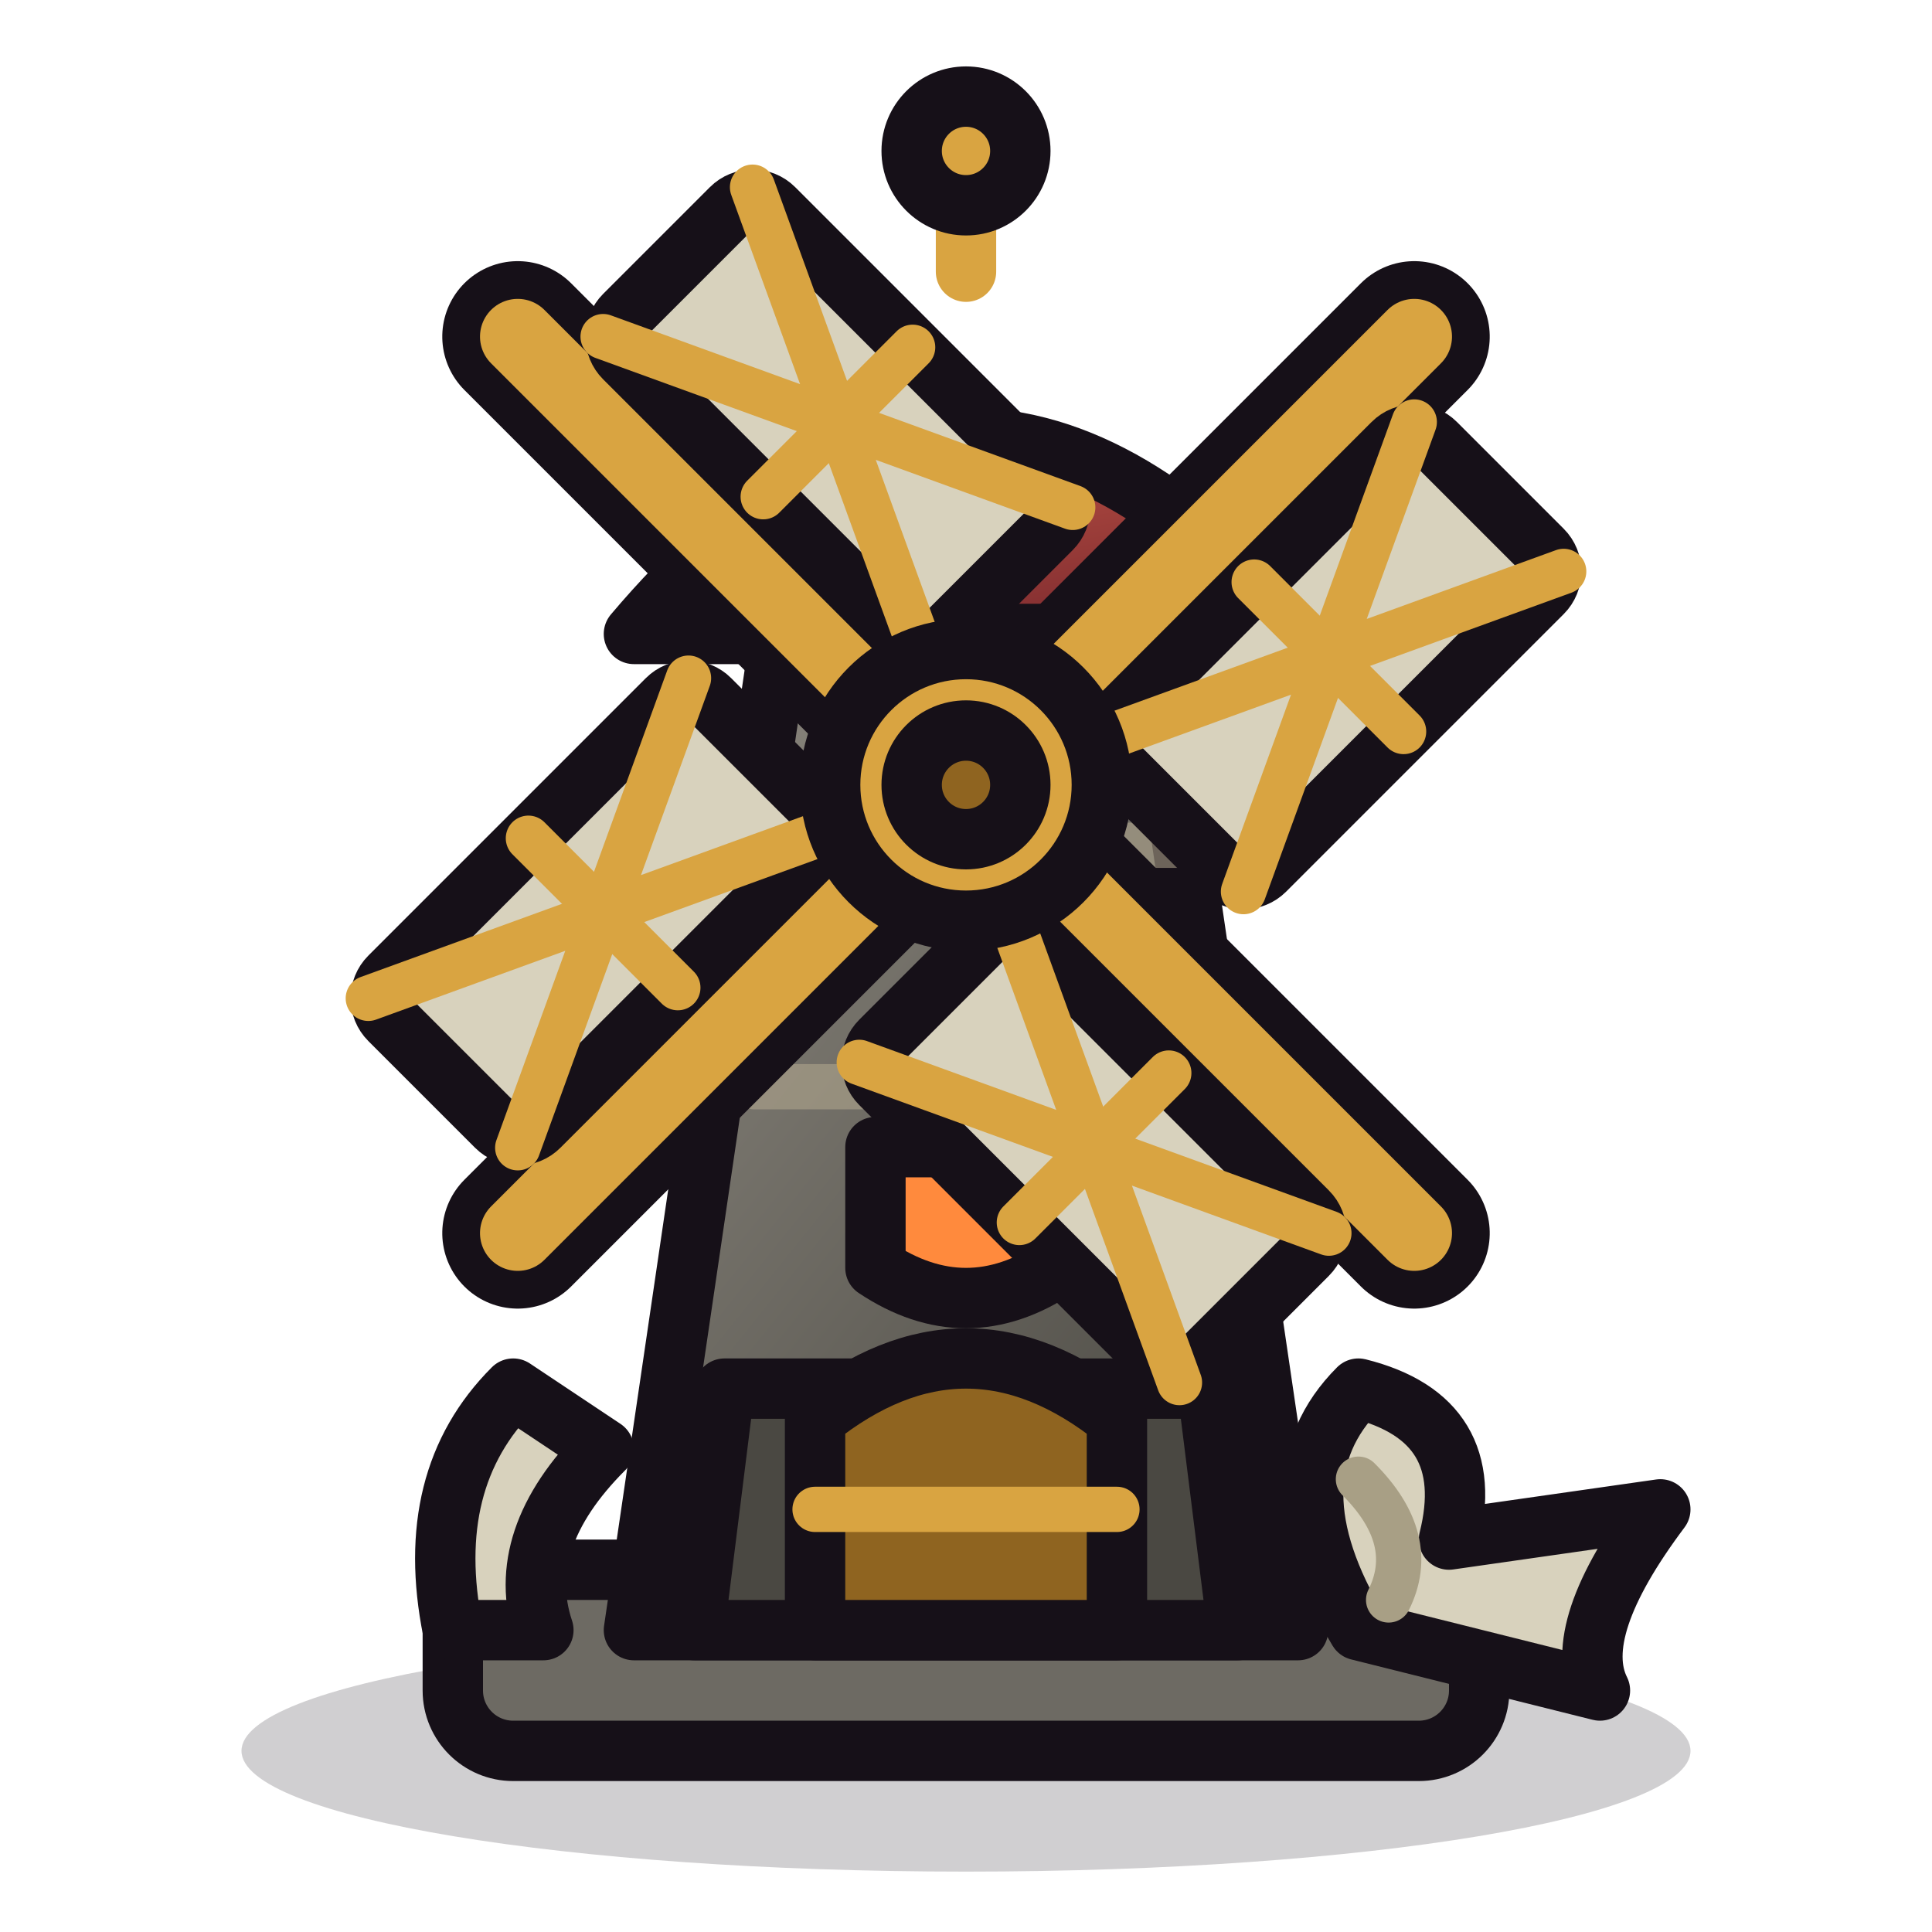
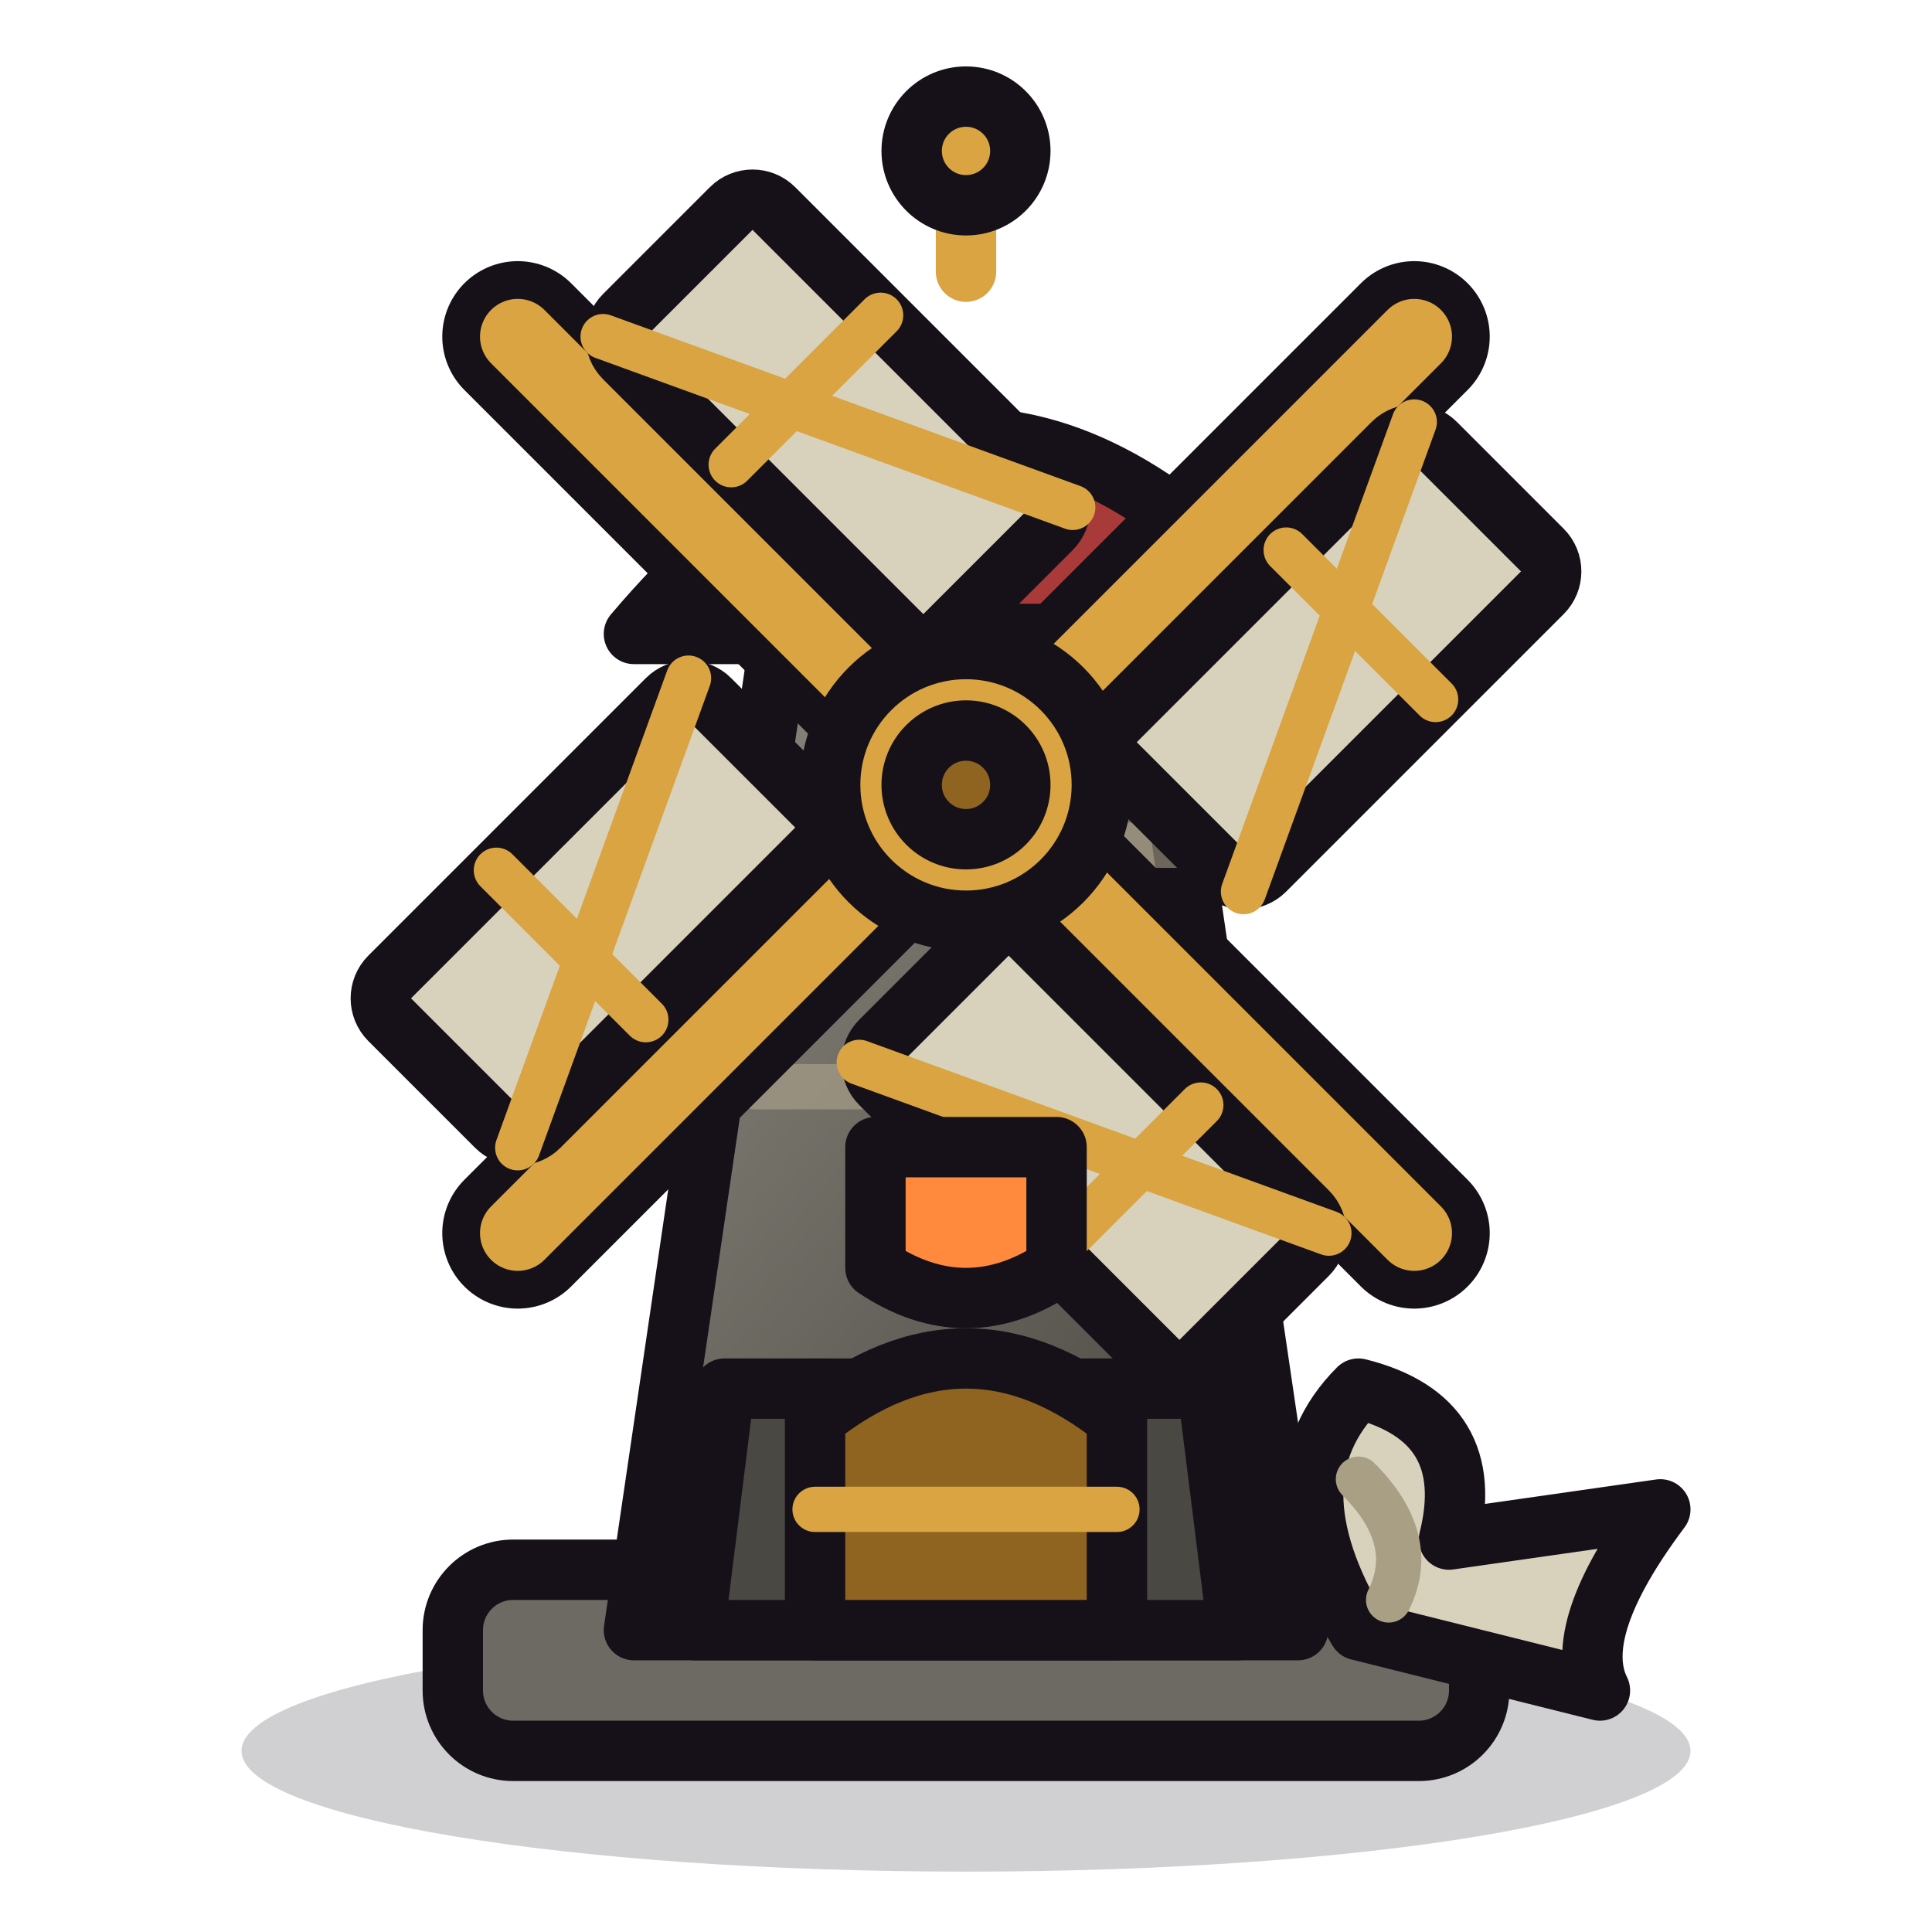
<svg xmlns="http://www.w3.org/2000/svg" viewBox="0 0 64 64" width="64" height="64" role="img" aria-label="Mill">
  <defs>
    <linearGradient id="ml-slate" x1="0" y1="0" x2="0.8" y2="1">
      <stop offset="0" stop-color="#918d84" />
      <stop offset="1" stop-color="#4a4842" />
-     </linearGradient>
-     <linearGradient id="ml-cap" x1="0.1" y1="0" x2="0.7" y2="1">
-       <stop offset="0" stop-color="#c85a4a" />
-       <stop offset="1" stop-color="#7d2a2e" />
    </linearGradient>
  </defs>
  <g stroke="#161018" stroke-width="2" stroke-linejoin="round" stroke-linecap="round">
    <ellipse cx="32" cy="58" rx="24" ry="4" fill="#161018" opacity="0.2" stroke="none" />
    <rect x="15" y="52" width="34" height="6" rx="2" fill="#6d6a63" />
    <path d="M21 54 L26 20 H38 L43 54 Z" fill="url(#ml-slate)" />
    <path d="M23 54 L24 46 H40 L41 54 Z" fill="#4a4842" />
    <path d="M25 36 H39 M24 28 H40" fill="none" stroke-width="1.5" stroke="#b5a98f" opacity="0.55" />
-     <path d="M21 21 Q32 8 43 21 Z" fill="url(#ml-cap)" />
+     <path d="M21 21 Q32 8 43 21 Z" fill="#a83a3a" />
    <path d="M32 9 V5" fill="none" stroke-width="2" stroke="#d9a441" />
    <circle cx="32" cy="5" r="1.8" fill="#d9a441" />
-     <path d="M27 54 V47 Q32 43 37 47 V54 Z" fill="#8f6420" />
-     <path d="M27 50 H37" fill="none" stroke-width="1.5" stroke="#d9a441" />
-     <path d="M29 38 H35 V42 Q32 44 29 42 Z" fill="#ff8a3d" />
    <g>
      <g transform="rotate(45 32 26)">
        <path d="M32 26 V5" stroke-width="5" fill="none" />
        <path d="M32 26 V5" stroke="#d9a441" stroke-width="2.5" fill="none" />
        <rect x="34" y="7" width="7" height="15" rx="1" fill="#d8d2bd" />
-         <path d="M34 7 L41 22 M41 7 L34 22" fill="none" stroke-width="1.5" stroke="#d9a441" />
-         <path d="M34 14.5 H41" fill="none" stroke-width="1.5" stroke="#d9a441" />
+         <path d="M34 7 L41 22" fill="none" stroke-width="1.5" stroke="#d9a441" />
+         <path d="M34 13 H41" fill="none" stroke-width="1.5" stroke="#d9a441" />
      </g>
      <g transform="rotate(135 32 26)">
        <path d="M32 26 V5" stroke-width="5" fill="none" />
        <path d="M32 26 V5" stroke="#d9a441" stroke-width="2.5" fill="none" />
        <rect x="34" y="7" width="7" height="15" rx="1" fill="#d8d2bd" />
-         <path d="M34 7 L41 22 M41 7 L34 22" fill="none" stroke-width="1.5" stroke="#d9a441" />
-         <path d="M34 14.5 H41" fill="none" stroke-width="1.5" stroke="#d9a441" />
+         <path d="M34 7 L41 22" fill="none" stroke-width="1.5" stroke="#d9a441" />
+         <path d="M34 13 H41" fill="none" stroke-width="1.5" stroke="#d9a441" />
      </g>
      <g transform="rotate(225 32 26)">
        <path d="M32 26 V5" stroke-width="5" fill="none" />
        <path d="M32 26 V5" stroke="#d9a441" stroke-width="2.5" fill="none" />
        <rect x="34" y="7" width="7" height="15" rx="1" fill="#d8d2bd" />
-         <path d="M34 7 L41 22 M41 7 L34 22" fill="none" stroke-width="1.5" stroke="#d9a441" />
-         <path d="M34 14.5 H41" fill="none" stroke-width="1.5" stroke="#d9a441" />
+         <path d="M34 7 L41 22" fill="none" stroke-width="1.5" stroke="#d9a441" />
+         <path d="M34 13 H41" fill="none" stroke-width="1.5" stroke="#d9a441" />
      </g>
      <g transform="rotate(315 32 26)">
        <path d="M32 26 V5" stroke-width="5" fill="none" />
        <path d="M32 26 V5" stroke="#d9a441" stroke-width="2.5" fill="none" />
        <rect x="34" y="7" width="7" height="15" rx="1" fill="#d8d2bd" />
-         <path d="M34 7 L41 22 M41 7 L34 22" fill="none" stroke-width="1.5" stroke="#d9a441" />
-         <path d="M34 14.5 H41" fill="none" stroke-width="1.5" stroke="#d9a441" />
+         <path d="M34 7 L41 22" fill="none" stroke-width="1.5" stroke="#d9a441" />
+         <path d="M34 13 H41" fill="none" stroke-width="1.5" stroke="#d9a441" />
      </g>
    </g>
    <circle cx="32" cy="26" r="4.5" fill="#d9a441" />
    <circle cx="32" cy="26" r="1.8" fill="#8f6420" />
+     <path d="M27 54 V47 Q32 43 37 47 V54 Z" fill="#8f6420" />
+     <path d="M27 50 H37" fill="none" stroke-width="1.5" stroke="#d9a441" />
+     <path d="M29 38 H35 V42 Q32 44 29 42 Z" fill="#ff8a3d" />
    <path d="M45 54 Q42 49 45 46 Q49 47 48 51 L55 50 Q52 54 53 56 L45 54 Z" fill="#d8d2bd" />
    <path d="M45 49 Q47 51 46 53" fill="none" stroke-width="1.5" stroke="#a89f85" />
-     <path d="M15 54 Q14 49 17 46 L20 48 Q17 51 18 54 Z" fill="#d8d2bd" />
  </g>
</svg>
